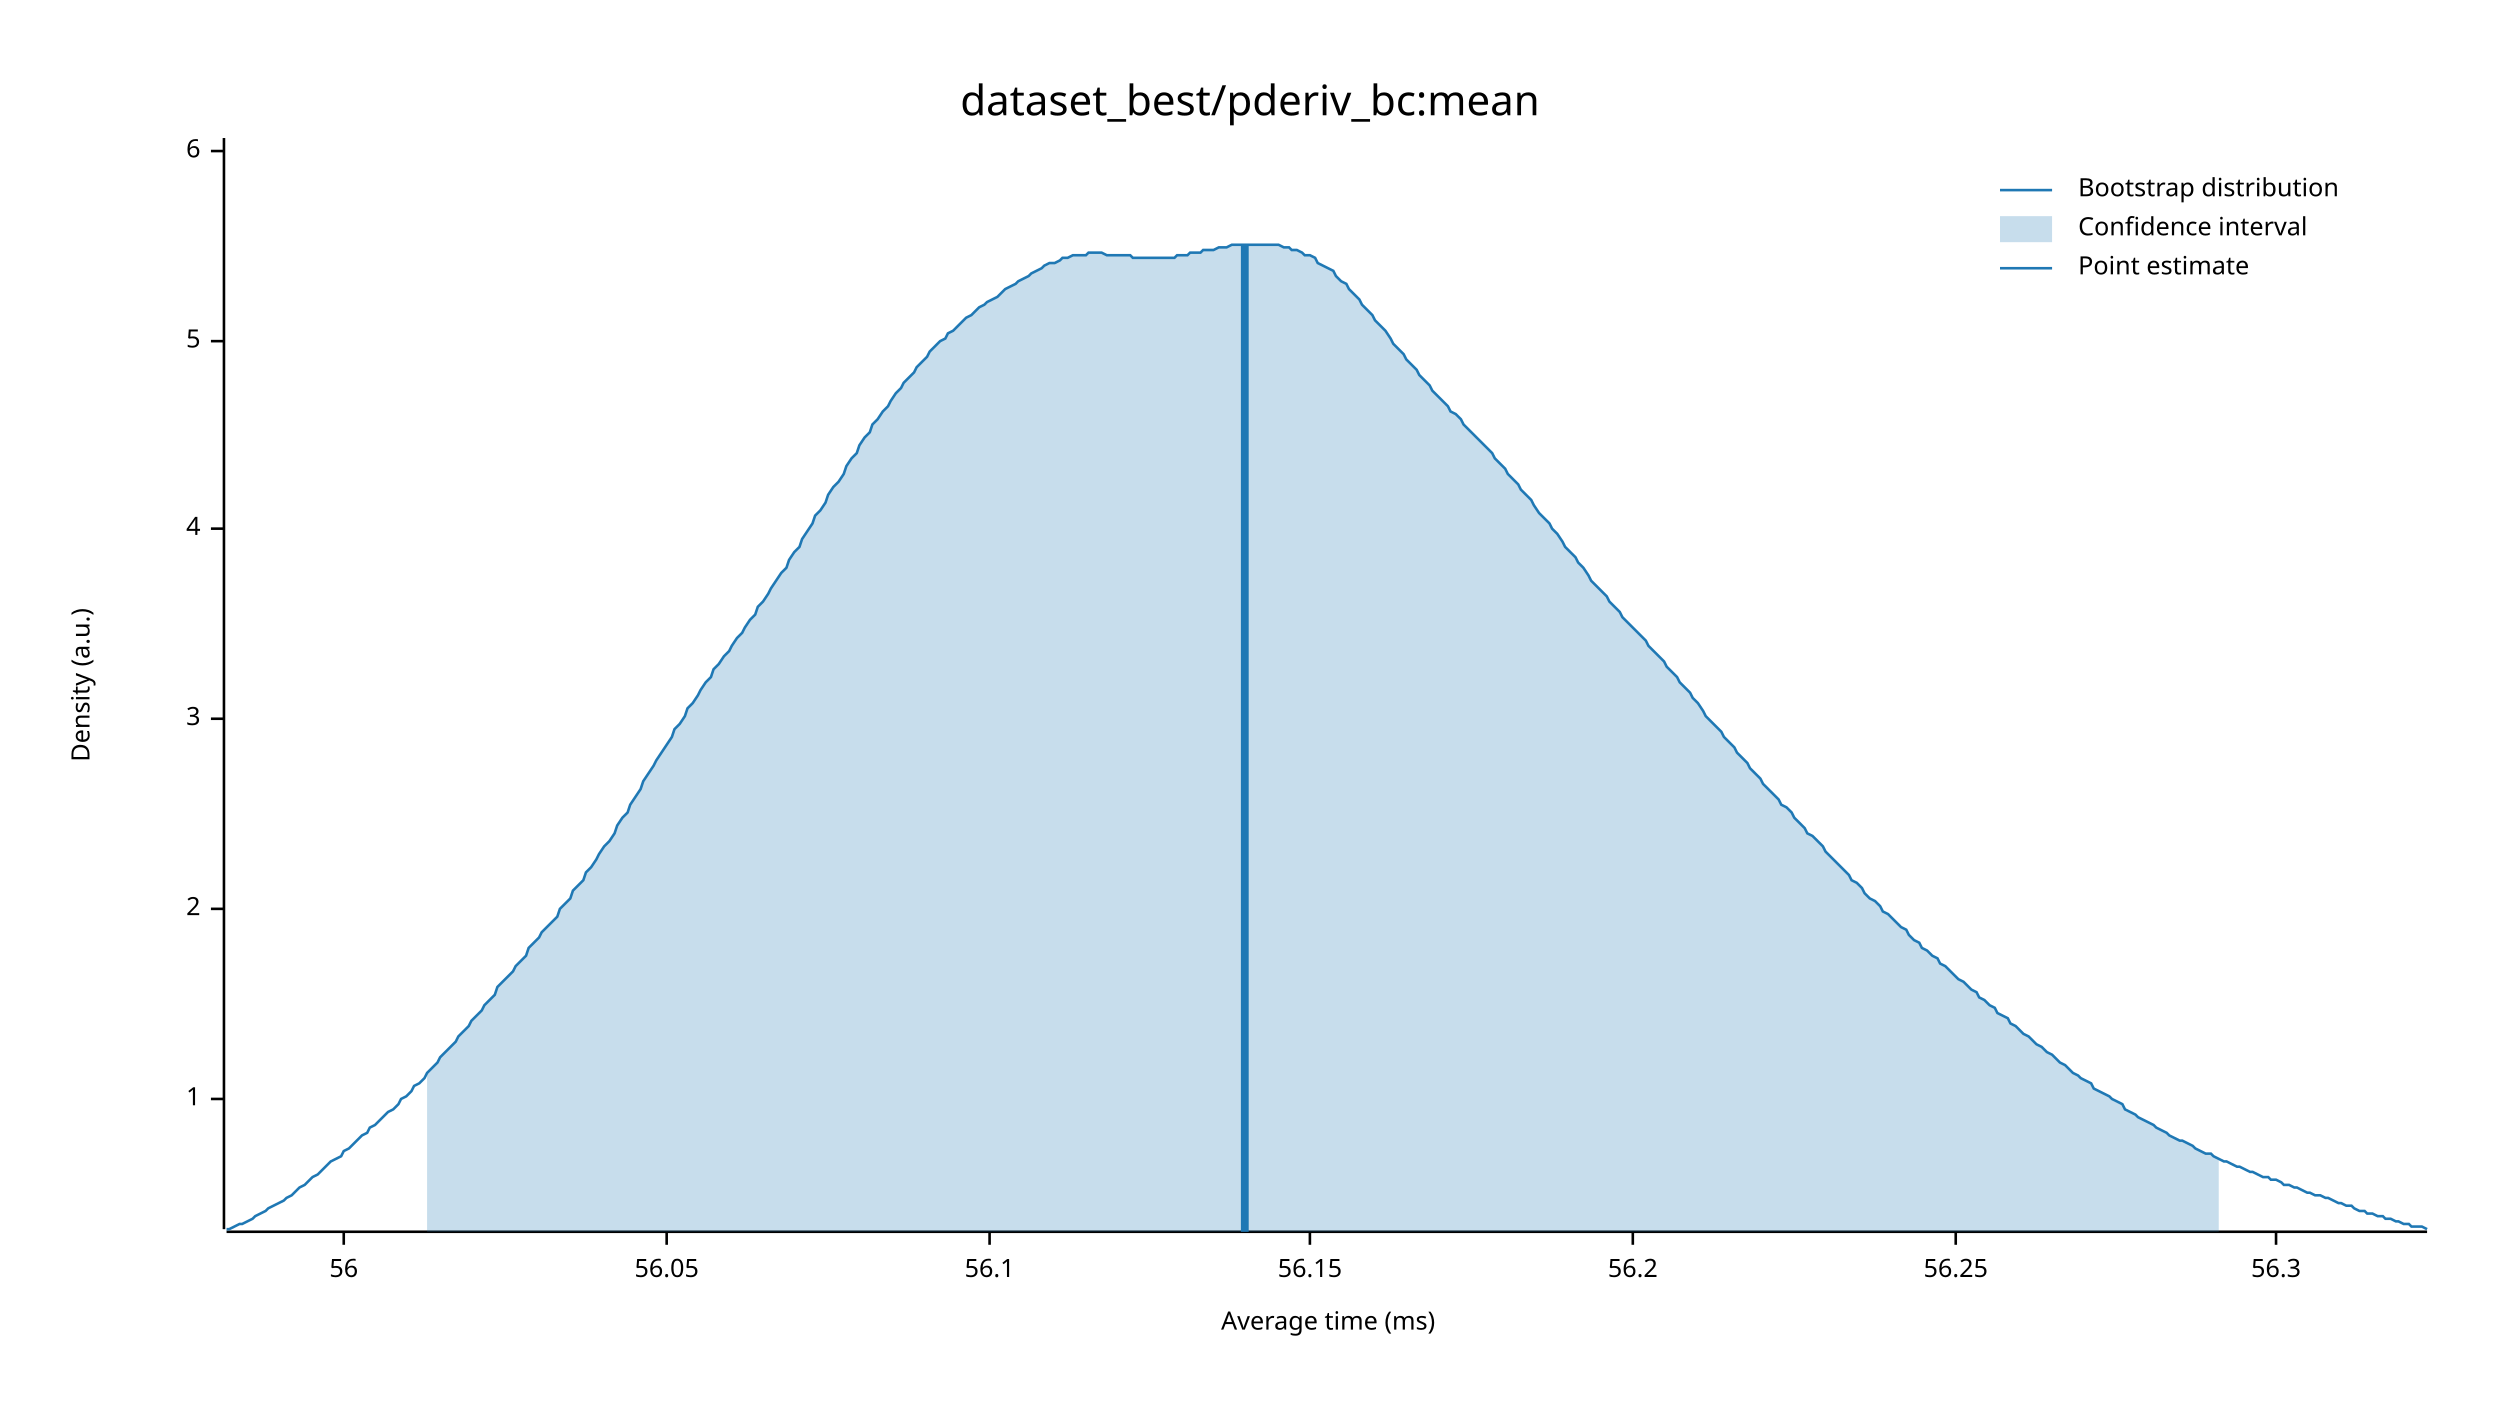
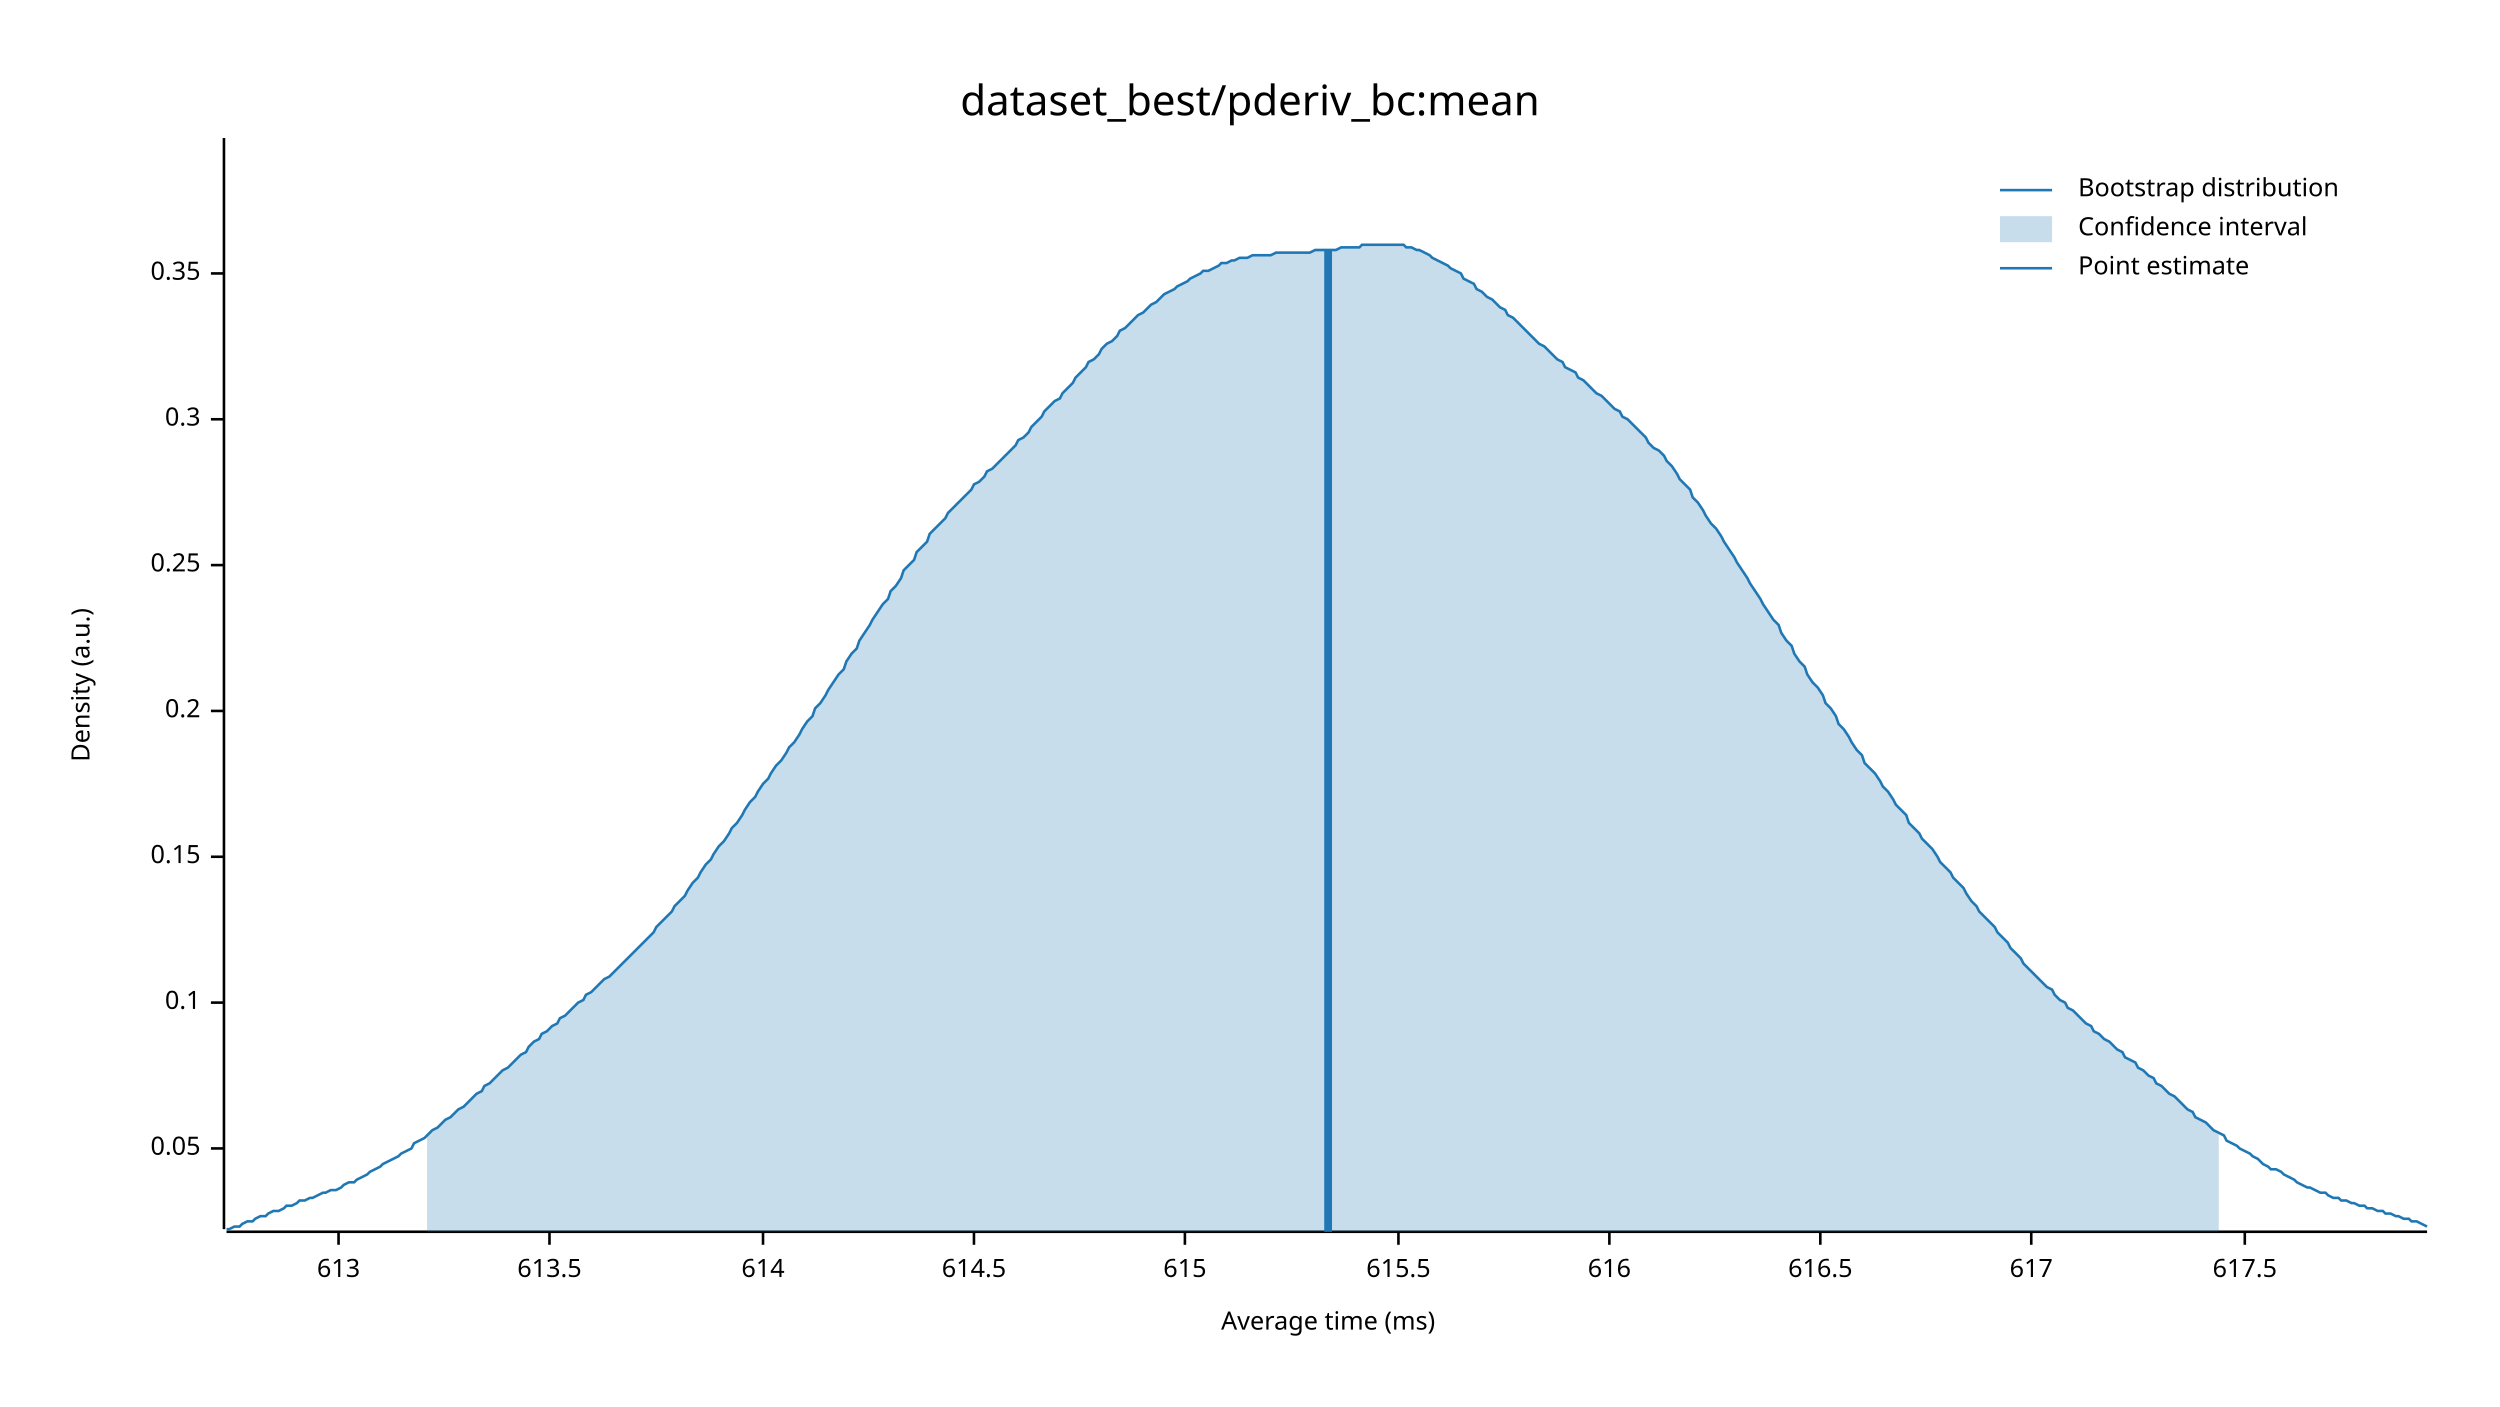
<svg xmlns="http://www.w3.org/2000/svg" width="960" height="540" viewBox="0 0 960 540">
  <text x="480" y="32" dy="0.76em" text-anchor="middle" font-family="sans-serif" font-size="16.129" opacity="1" fill="#000000">
dataset_best/pderiv_bc:mean
</text>
  <text x="27" y="263" dy="0.76em" text-anchor="middle" font-family="sans-serif" font-size="9.677" opacity="1" fill="#000000" transform="rotate(270, 27, 263)">
Density (a.u.)
</text>
  <text x="510" y="513" dy="-0.5ex" text-anchor="middle" font-family="sans-serif" font-size="9.677" opacity="1" fill="#000000">
Average time (ms)
</text>
  <polyline fill="none" opacity="1" stroke="#000000" stroke-width="1" points="86,53 86,472 " />
-   <text x="77" y="422" dy="0.5ex" text-anchor="end" font-family="sans-serif" font-size="9.677" opacity="1" fill="#000000">
- 1
+   <text x="77" y="441" dy="0.5ex" text-anchor="end" font-family="sans-serif" font-size="9.677" opacity="1" fill="#000000">
+ 0.05
</text>
-   <polyline fill="none" opacity="1" stroke="#000000" stroke-width="1" points="81,422 86,422 " />
-   <text x="77" y="349" dy="0.5ex" text-anchor="end" font-family="sans-serif" font-size="9.677" opacity="1" fill="#000000">
- 2
+   <polyline fill="none" opacity="1" stroke="#000000" stroke-width="1" points="81,441 86,441 " />
+   <text x="77" y="385" dy="0.5ex" text-anchor="end" font-family="sans-serif" font-size="9.677" opacity="1" fill="#000000">
+ 0.1
</text>
-   <polyline fill="none" opacity="1" stroke="#000000" stroke-width="1" points="81,349 86,349 " />
-   <text x="77" y="276" dy="0.5ex" text-anchor="end" font-family="sans-serif" font-size="9.677" opacity="1" fill="#000000">
- 3
+   <polyline fill="none" opacity="1" stroke="#000000" stroke-width="1" points="81,385 86,385 " />
+   <text x="77" y="329" dy="0.5ex" text-anchor="end" font-family="sans-serif" font-size="9.677" opacity="1" fill="#000000">
+ 0.15
</text>
-   <polyline fill="none" opacity="1" stroke="#000000" stroke-width="1" points="81,276 86,276 " />
-   <text x="77" y="203" dy="0.5ex" text-anchor="end" font-family="sans-serif" font-size="9.677" opacity="1" fill="#000000">
- 4
+   <polyline fill="none" opacity="1" stroke="#000000" stroke-width="1" points="81,329 86,329 " />
+   <text x="77" y="273" dy="0.5ex" text-anchor="end" font-family="sans-serif" font-size="9.677" opacity="1" fill="#000000">
+ 0.2
</text>
-   <polyline fill="none" opacity="1" stroke="#000000" stroke-width="1" points="81,203 86,203 " />
-   <text x="77" y="131" dy="0.5ex" text-anchor="end" font-family="sans-serif" font-size="9.677" opacity="1" fill="#000000">
- 5
+   <polyline fill="none" opacity="1" stroke="#000000" stroke-width="1" points="81,273 86,273 " />
+   <text x="77" y="217" dy="0.5ex" text-anchor="end" font-family="sans-serif" font-size="9.677" opacity="1" fill="#000000">
+ 0.25
</text>
-   <polyline fill="none" opacity="1" stroke="#000000" stroke-width="1" points="81,131 86,131 " />
-   <text x="77" y="58" dy="0.5ex" text-anchor="end" font-family="sans-serif" font-size="9.677" opacity="1" fill="#000000">
- 6
+   <polyline fill="none" opacity="1" stroke="#000000" stroke-width="1" points="81,217 86,217 " />
+   <text x="77" y="161" dy="0.5ex" text-anchor="end" font-family="sans-serif" font-size="9.677" opacity="1" fill="#000000">
+ 0.3
</text>
-   <polyline fill="none" opacity="1" stroke="#000000" stroke-width="1" points="81,58 86,58 " />
+   <polyline fill="none" opacity="1" stroke="#000000" stroke-width="1" points="81,161 86,161 " />
+   <text x="77" y="105" dy="0.5ex" text-anchor="end" font-family="sans-serif" font-size="9.677" opacity="1" fill="#000000">
+ 0.35
+ </text>
+   <polyline fill="none" opacity="1" stroke="#000000" stroke-width="1" points="81,105 86,105 " />
  <polyline fill="none" opacity="1" stroke="#000000" stroke-width="1" points="87,473 932,473 " />
-   <text x="132" y="483" dy="0.76em" text-anchor="middle" font-family="sans-serif" font-size="9.677" opacity="1" fill="#000000">
- 56
+   <text x="130" y="483" dy="0.76em" text-anchor="middle" font-family="sans-serif" font-size="9.677" opacity="1" fill="#000000">
+ 613
</text>
-   <polyline fill="none" opacity="1" stroke="#000000" stroke-width="1" points="132,473 132,478 " />
-   <text x="256" y="483" dy="0.76em" text-anchor="middle" font-family="sans-serif" font-size="9.677" opacity="1" fill="#000000">
- 56.05
+   <polyline fill="none" opacity="1" stroke="#000000" stroke-width="1" points="130,473 130,478 " />
+   <text x="211" y="483" dy="0.76em" text-anchor="middle" font-family="sans-serif" font-size="9.677" opacity="1" fill="#000000">
+ 613.5
</text>
-   <polyline fill="none" opacity="1" stroke="#000000" stroke-width="1" points="256,473 256,478 " />
-   <text x="380" y="483" dy="0.76em" text-anchor="middle" font-family="sans-serif" font-size="9.677" opacity="1" fill="#000000">
- 56.1
+   <polyline fill="none" opacity="1" stroke="#000000" stroke-width="1" points="211,473 211,478 " />
+   <text x="293" y="483" dy="0.76em" text-anchor="middle" font-family="sans-serif" font-size="9.677" opacity="1" fill="#000000">
+ 614
</text>
-   <polyline fill="none" opacity="1" stroke="#000000" stroke-width="1" points="380,473 380,478 " />
-   <text x="503" y="483" dy="0.76em" text-anchor="middle" font-family="sans-serif" font-size="9.677" opacity="1" fill="#000000">
- 56.15
+   <polyline fill="none" opacity="1" stroke="#000000" stroke-width="1" points="293,473 293,478 " />
+   <text x="374" y="483" dy="0.76em" text-anchor="middle" font-family="sans-serif" font-size="9.677" opacity="1" fill="#000000">
+ 614.5
</text>
-   <polyline fill="none" opacity="1" stroke="#000000" stroke-width="1" points="503,473 503,478 " />
-   <text x="627" y="483" dy="0.76em" text-anchor="middle" font-family="sans-serif" font-size="9.677" opacity="1" fill="#000000">
- 56.2
+   <polyline fill="none" opacity="1" stroke="#000000" stroke-width="1" points="374,473 374,478 " />
+   <text x="455" y="483" dy="0.76em" text-anchor="middle" font-family="sans-serif" font-size="9.677" opacity="1" fill="#000000">
+ 615
</text>
-   <polyline fill="none" opacity="1" stroke="#000000" stroke-width="1" points="627,473 627,478 " />
-   <text x="751" y="483" dy="0.76em" text-anchor="middle" font-family="sans-serif" font-size="9.677" opacity="1" fill="#000000">
- 56.25
+   <polyline fill="none" opacity="1" stroke="#000000" stroke-width="1" points="455,473 455,478 " />
+   <text x="537" y="483" dy="0.76em" text-anchor="middle" font-family="sans-serif" font-size="9.677" opacity="1" fill="#000000">
+ 615.5
</text>
-   <polyline fill="none" opacity="1" stroke="#000000" stroke-width="1" points="751,473 751,478 " />
-   <text x="874" y="483" dy="0.76em" text-anchor="middle" font-family="sans-serif" font-size="9.677" opacity="1" fill="#000000">
- 56.3
+   <polyline fill="none" opacity="1" stroke="#000000" stroke-width="1" points="537,473 537,478 " />
+   <text x="618" y="483" dy="0.76em" text-anchor="middle" font-family="sans-serif" font-size="9.677" opacity="1" fill="#000000">
+ 616
</text>
-   <polyline fill="none" opacity="1" stroke="#000000" stroke-width="1" points="874,473 874,478 " />
-   <polyline fill="none" opacity="1" stroke="#1F78B4" stroke-width="1" points="87,472 88,472 90,471 92,470 93,470 95,469 97,468 98,467 100,466 102,465 103,464 105,463 107,462 109,461 110,460 112,459 114,457 115,456 117,455 119,453 120,452 122,451 124,449 125,448 127,446 129,445 131,444 132,442 134,441 136,439 137,438 139,436 141,435 142,433 144,432 146,430 147,429 149,427 151,426 153,424 154,422 156,421 158,419 159,417 161,416 163,414 164,412 166,410 168,408 169,406 171,404 173,402 175,400 176,398 178,396 180,394 181,392 183,390 185,388 186,386 188,384 190,382 191,379 193,377 195,375 197,373 198,371 200,369 202,367 203,364 205,362 207,360 208,358 210,356 212,354 214,352 215,349 217,347 219,345 220,342 222,340 224,338 225,335 227,333 229,330 230,328 232,325 234,323 236,320 237,317 239,314 241,312 242,309 244,306 246,303 247,300 249,297 251,294 252,292 254,289 256,286 258,283 259,280 261,278 263,275 264,272 266,270 268,267 269,265 271,262 273,260 274,257 276,255 278,252 280,250 281,248 283,245 285,243 286,241 288,238 290,236 291,233 293,231 295,228 296,226 298,223 300,220 302,218 303,215 305,212 307,210 308,207 310,204 312,201 313,198 315,196 317,193 318,190 320,187 322,185 324,182 325,179 327,176 329,174 330,171 332,168 334,166 335,163 337,161 339,158 341,156 342,154 344,151 346,149 347,147 349,145 351,143 352,141 354,139 356,137 357,135 359,133 361,131 363,130 364,128 366,127 368,125 369,124 371,122 373,121 374,120 376,118 378,117 379,116 381,115 383,114 385,112 386,111 388,110 390,109 391,108 393,107 395,106 396,105 398,104 400,103 401,102 403,101 405,101 407,100 408,99 410,99 412,98 413,98 415,98 417,98 418,97 420,97 422,97 423,97 425,98 427,98 429,98 430,98 432,98 434,98 435,99 437,99 439,99 440,99 442,99 444,99 445,99 447,99 449,99 451,99 452,98 454,98 456,98 457,97 459,97 461,97 462,96 464,96 466,96 468,95 469,95 471,95 473,94 474,94 476,94 478,94 479,94 481,94 483,94 484,94 486,94 488,94 490,94 491,94 493,95 495,95 496,96 498,96 500,97 501,98 503,98 505,99 506,101 508,102 510,103 512,104 513,106 515,108 517,109 518,111 520,113 522,115 523,117 525,119 527,121 528,123 530,125 532,127 534,130 535,132 537,134 539,136 540,138 542,140 544,142 545,144 547,146 549,148 550,150 552,152 554,154 556,156 557,158 559,159 561,161 562,163 564,165 566,167 567,168 569,170 571,172 573,174 574,176 576,178 578,180 579,182 581,184 583,186 584,188 586,190 588,192 589,194 591,197 593,199 595,201 596,203 598,205 600,208 601,210 603,212 605,214 606,216 608,218 610,221 611,223 613,225 615,227 617,229 618,231 620,233 622,235 623,237 625,239 627,241 628,242 630,244 632,246 633,248 635,250 637,252 639,254 640,256 642,258 644,260 645,262 647,264 649,266 650,268 652,270 654,273 655,275 657,277 659,279 661,281 662,283 664,285 666,287 667,289 669,291 671,293 672,295 674,297 676,299 677,301 679,303 681,305 683,307 684,309 686,310 688,312 689,314 691,316 693,318 694,320 696,321 698,323 700,325 701,327 703,329 705,331 706,332 708,334 710,336 711,338 713,339 715,341 716,343 718,345 720,346 722,348 723,350 725,351 727,353 728,354 730,356 732,357 733,359 735,361 737,362 738,364 740,365 742,367 744,368 745,370 747,371 749,373 750,374 752,376 754,377 755,378 757,380 759,381 760,383 762,384 764,386 766,387 767,389 769,390 771,391 772,393 774,394 776,396 777,397 779,398 781,400 782,401 784,402 786,404 788,405 789,406 791,408 793,409 794,410 796,412 798,413 799,414 801,415 803,416 804,418 806,419 808,420 810,421 811,422 813,423 815,424 816,426 818,427 820,428 821,429 823,430 825,431 827,432 828,433 830,434 832,435 833,436 835,437 837,438 838,438 840,439 842,440 843,441 845,442 847,443 849,443 850,444 852,445 854,446 855,446 857,447 859,448 860,448 862,449 864,450 865,450 867,451 869,452 871,452 872,453 874,453 876,454 877,455 879,455 881,456 882,456 884,457 886,458 887,458 889,459 891,459 893,460 894,460 896,461 898,462 899,462 901,463 903,463 904,464 906,465 908,465 909,466 911,466 913,467 915,467 916,468 918,468 920,469 921,469 923,470 925,470 926,471 928,471 930,471 932,472 " />
-   <polygon opacity="0.25" fill="#1F78B4" points="164,412 166,410 168,408 169,406 171,404 173,402 175,400 176,398 178,396 180,394 181,392 183,390 185,388 186,386 188,384 190,382 191,379 193,377 195,375 197,373 198,371 200,369 202,367 203,364 205,362 207,360 208,358 210,356 212,354 214,352 215,349 217,347 219,345 220,342 222,340 224,338 225,335 227,333 229,330 230,328 232,325 234,323 236,320 237,317 239,314 241,312 242,309 244,306 246,303 247,300 249,297 251,294 252,292 254,289 256,286 258,283 259,280 261,278 263,275 264,272 266,270 268,267 269,265 271,262 273,260 274,257 276,255 278,252 280,250 281,248 283,245 285,243 286,241 288,238 290,236 291,233 293,231 295,228 296,226 298,223 300,220 302,218 303,215 305,212 307,210 308,207 310,204 312,201 313,198 315,196 317,193 318,190 320,187 322,185 324,182 325,179 327,176 329,174 330,171 332,168 334,166 335,163 337,161 339,158 341,156 342,154 344,151 346,149 347,147 349,145 351,143 352,141 354,139 356,137 357,135 359,133 361,131 363,130 364,128 366,127 368,125 369,124 371,122 373,121 374,120 376,118 378,117 379,116 381,115 383,114 385,112 386,111 388,110 390,109 391,108 393,107 395,106 396,105 398,104 400,103 401,102 403,101 405,101 407,100 408,99 410,99 412,98 413,98 415,98 417,98 418,97 420,97 422,97 423,97 425,98 427,98 429,98 430,98 432,98 434,98 435,99 437,99 439,99 440,99 442,99 444,99 445,99 447,99 449,99 451,99 452,98 454,98 456,98 457,97 459,97 461,97 462,96 464,96 466,96 468,95 469,95 471,95 473,94 474,94 476,94 478,94 479,94 481,94 483,94 484,94 486,94 488,94 490,94 491,94 493,95 495,95 496,96 498,96 500,97 501,98 503,98 505,99 506,101 508,102 510,103 512,104 513,106 515,108 517,109 518,111 520,113 522,115 523,117 525,119 527,121 528,123 530,125 532,127 534,130 535,132 537,134 539,136 540,138 542,140 544,142 545,144 547,146 549,148 550,150 552,152 554,154 556,156 557,158 559,159 561,161 562,163 564,165 566,167 567,168 569,170 571,172 573,174 574,176 576,178 578,180 579,182 581,184 583,186 584,188 586,190 588,192 589,194 591,197 593,199 595,201 596,203 598,205 600,208 601,210 603,212 605,214 606,216 608,218 610,221 611,223 613,225 615,227 617,229 618,231 620,233 622,235 623,237 625,239 627,241 628,242 630,244 632,246 633,248 635,250 637,252 639,254 640,256 642,258 644,260 645,262 647,264 649,266 650,268 652,270 654,273 655,275 657,277 659,279 661,281 662,283 664,285 666,287 667,289 669,291 671,293 672,295 674,297 676,299 677,301 679,303 681,305 683,307 684,309 686,310 688,312 689,314 691,316 693,318 694,320 696,321 698,323 700,325 701,327 703,329 705,331 706,332 708,334 710,336 711,338 713,339 715,341 716,343 718,345 720,346 722,348 723,350 725,351 727,353 728,354 730,356 732,357 733,359 735,361 737,362 738,364 740,365 742,367 744,368 745,370 747,371 749,373 750,374 752,376 754,377 755,378 757,380 759,381 760,383 762,384 764,386 766,387 767,389 769,390 771,391 772,393 774,394 776,396 777,397 779,398 781,400 782,401 784,402 786,404 788,405 789,406 791,408 793,409 794,410 796,412 798,413 799,414 801,415 803,416 804,418 806,419 808,420 810,421 811,422 813,423 815,424 816,426 818,427 820,428 821,429 823,430 825,431 827,432 828,433 830,434 832,435 833,436 835,437 837,438 838,438 840,439 842,440 843,441 845,442 847,443 849,443 850,444 852,445 852,473 164,473 " />
-   <polyline fill="none" opacity="1" stroke="#1F78B4" stroke-width="3" points="478,473 478,94 " />
+   <polyline fill="none" opacity="1" stroke="#000000" stroke-width="1" points="618,473 618,478 " />
+   <text x="699" y="483" dy="0.76em" text-anchor="middle" font-family="sans-serif" font-size="9.677" opacity="1" fill="#000000">
+ 616.5
+ </text>
+   <polyline fill="none" opacity="1" stroke="#000000" stroke-width="1" points="699,473 699,478 " />
+   <text x="780" y="483" dy="0.76em" text-anchor="middle" font-family="sans-serif" font-size="9.677" opacity="1" fill="#000000">
+ 617
+ </text>
+   <polyline fill="none" opacity="1" stroke="#000000" stroke-width="1" points="780,473 780,478 " />
+   <text x="862" y="483" dy="0.76em" text-anchor="middle" font-family="sans-serif" font-size="9.677" opacity="1" fill="#000000">
+ 617.5
+ </text>
+   <polyline fill="none" opacity="1" stroke="#000000" stroke-width="1" points="862,473 862,478 " />
+   <polyline fill="none" opacity="1" stroke="#1F78B4" stroke-width="1" points="87,472 88,472 90,471 92,471 93,470 95,469 97,469 98,468 100,467 102,467 103,466 105,465 107,465 109,464 110,463 112,463 114,462 115,461 117,461 119,460 120,460 122,459 124,458 125,458 127,457 129,457 131,456 132,455 134,454 136,454 137,453 139,452 141,451 142,450 144,449 146,448 147,447 149,446 151,445 153,444 154,443 156,442 158,441 159,439 161,438 163,437 164,436 166,434 168,433 169,432 171,430 173,429 175,427 176,426 178,425 180,423 181,422 183,420 185,419 186,417 188,416 190,414 191,413 193,411 195,410 197,408 198,407 200,405 202,404 203,402 205,400 207,399 208,397 210,396 212,394 214,393 215,391 217,390 219,388 220,387 222,385 224,384 225,382 227,381 229,379 230,378 232,376 234,375 236,373 237,372 239,370 241,368 242,367 244,365 246,363 247,362 249,360 251,358 252,356 254,354 256,352 258,350 259,348 261,346 263,344 264,342 266,339 268,337 269,335 271,332 273,330 274,328 276,325 278,323 280,320 281,318 283,316 285,313 286,311 288,308 290,306 291,304 293,301 295,299 296,297 298,294 300,292 302,289 303,287 305,285 307,282 308,280 310,277 312,275 313,272 315,270 317,267 318,265 320,262 322,259 324,257 325,254 327,251 329,249 330,246 332,243 334,240 335,238 337,235 339,232 341,230 342,227 344,225 346,222 347,219 349,217 351,215 352,212 354,210 356,208 357,205 359,203 361,201 363,199 364,197 366,195 368,193 369,192 371,190 373,188 374,186 376,185 378,183 379,181 381,180 383,178 385,176 386,175 388,173 390,171 391,169 393,168 395,166 396,164 398,162 400,160 401,158 403,156 405,154 407,153 408,151 410,149 412,147 413,145 415,143 417,141 418,139 420,138 422,136 423,134 425,132 427,131 429,129 430,127 432,126 434,124 435,123 437,121 439,120 440,119 442,117 444,116 445,115 447,113 449,112 451,111 452,110 454,109 456,108 457,107 459,106 461,105 462,104 464,104 466,103 468,102 469,101 471,101 473,100 474,100 476,99 478,99 479,99 481,98 483,98 484,98 486,98 488,98 490,97 491,97 493,97 495,97 496,97 498,97 500,97 501,97 503,97 505,96 506,96 508,96 510,96 512,96 513,96 515,95 517,95 518,95 520,95 522,95 523,94 525,94 527,94 528,94 530,94 532,94 534,94 535,94 537,94 539,94 540,95 542,95 544,96 545,96 547,97 549,98 550,99 552,100 554,101 556,102 557,103 559,104 561,105 562,107 564,108 566,109 567,111 569,112 571,114 573,115 574,116 576,118 578,119 579,121 581,122 583,124 584,125 586,127 588,129 589,130 591,132 593,133 595,135 596,136 598,138 600,139 601,141 603,142 605,143 606,145 608,146 610,148 611,149 613,151 615,152 617,154 618,155 620,157 622,158 623,160 625,161 627,163 628,164 630,166 632,168 633,170 635,172 637,173 639,175 640,177 642,179 644,182 645,184 647,186 649,188 650,191 652,193 654,196 655,198 657,201 659,203 661,206 662,208 664,211 666,214 667,216 669,219 671,222 672,224 674,227 676,230 677,232 679,235 681,238 683,240 684,243 686,246 688,248 689,251 691,254 693,256 694,259 696,262 698,264 700,267 701,270 703,272 705,275 706,278 708,280 710,283 711,285 713,288 715,290 716,293 718,295 720,297 722,300 723,302 725,304 727,307 728,309 730,311 732,313 733,316 735,318 737,320 738,322 740,324 742,326 744,329 745,331 747,333 749,335 750,337 752,339 754,341 755,343 757,346 759,348 760,350 762,352 764,354 766,356 767,358 769,360 771,362 772,364 774,366 776,368 777,370 779,372 781,374 782,375 784,377 786,379 788,380 789,382 791,384 793,385 794,387 796,388 798,390 799,391 801,393 803,394 804,396 806,397 808,399 810,400 811,401 813,403 815,404 816,406 818,407 820,408 821,410 823,411 825,413 827,414 828,416 830,417 832,419 833,420 835,421 837,423 838,424 840,426 842,427 843,429 845,430 847,431 849,433 850,434 852,435 854,436 855,438 857,439 859,440 860,441 862,442 864,443 865,444 867,445 869,447 871,448 872,449 874,449 876,450 877,451 879,452 881,453 882,454 884,455 886,456 887,456 889,457 891,458 893,458 894,459 896,460 898,460 899,461 901,461 903,462 904,462 906,463 908,463 909,464 911,464 913,465 915,465 916,466 918,466 920,467 921,467 923,468 925,468 926,469 928,469 930,470 932,471 " />
+   <polygon opacity="0.25" fill="#1F78B4" points="164,436 166,434 168,433 169,432 171,430 173,429 175,427 176,426 178,425 180,423 181,422 183,420 185,419 186,417 188,416 190,414 191,413 193,411 195,410 197,408 198,407 200,405 202,404 203,402 205,400 207,399 208,397 210,396 212,394 214,393 215,391 217,390 219,388 220,387 222,385 224,384 225,382 227,381 229,379 230,378 232,376 234,375 236,373 237,372 239,370 241,368 242,367 244,365 246,363 247,362 249,360 251,358 252,356 254,354 256,352 258,350 259,348 261,346 263,344 264,342 266,339 268,337 269,335 271,332 273,330 274,328 276,325 278,323 280,320 281,318 283,316 285,313 286,311 288,308 290,306 291,304 293,301 295,299 296,297 298,294 300,292 302,289 303,287 305,285 307,282 308,280 310,277 312,275 313,272 315,270 317,267 318,265 320,262 322,259 324,257 325,254 327,251 329,249 330,246 332,243 334,240 335,238 337,235 339,232 341,230 342,227 344,225 346,222 347,219 349,217 351,215 352,212 354,210 356,208 357,205 359,203 361,201 363,199 364,197 366,195 368,193 369,192 371,190 373,188 374,186 376,185 378,183 379,181 381,180 383,178 385,176 386,175 388,173 390,171 391,169 393,168 395,166 396,164 398,162 400,160 401,158 403,156 405,154 407,153 408,151 410,149 412,147 413,145 415,143 417,141 418,139 420,138 422,136 423,134 425,132 427,131 429,129 430,127 432,126 434,124 435,123 437,121 439,120 440,119 442,117 444,116 445,115 447,113 449,112 451,111 452,110 454,109 456,108 457,107 459,106 461,105 462,104 464,104 466,103 468,102 469,101 471,101 473,100 474,100 476,99 478,99 479,99 481,98 483,98 484,98 486,98 488,98 490,97 491,97 493,97 495,97 496,97 498,97 500,97 501,97 503,97 505,96 506,96 508,96 510,96 512,96 513,96 515,95 517,95 518,95 520,95 522,95 523,94 525,94 527,94 528,94 530,94 532,94 534,94 535,94 537,94 539,94 540,95 542,95 544,96 545,96 547,97 549,98 550,99 552,100 554,101 556,102 557,103 559,104 561,105 562,107 564,108 566,109 567,111 569,112 571,114 573,115 574,116 576,118 578,119 579,121 581,122 583,124 584,125 586,127 588,129 589,130 591,132 593,133 595,135 596,136 598,138 600,139 601,141 603,142 605,143 606,145 608,146 610,148 611,149 613,151 615,152 617,154 618,155 620,157 622,158 623,160 625,161 627,163 628,164 630,166 632,168 633,170 635,172 637,173 639,175 640,177 642,179 644,182 645,184 647,186 649,188 650,191 652,193 654,196 655,198 657,201 659,203 661,206 662,208 664,211 666,214 667,216 669,219 671,222 672,224 674,227 676,230 677,232 679,235 681,238 683,240 684,243 686,246 688,248 689,251 691,254 693,256 694,259 696,262 698,264 700,267 701,270 703,272 705,275 706,278 708,280 710,283 711,285 713,288 715,290 716,293 718,295 720,297 722,300 723,302 725,304 727,307 728,309 730,311 732,313 733,316 735,318 737,320 738,322 740,324 742,326 744,329 745,331 747,333 749,335 750,337 752,339 754,341 755,343 757,346 759,348 760,350 762,352 764,354 766,356 767,358 769,360 771,362 772,364 774,366 776,368 777,370 779,372 781,374 782,375 784,377 786,379 788,380 789,382 791,384 793,385 794,387 796,388 798,390 799,391 801,393 803,394 804,396 806,397 808,399 810,400 811,401 813,403 815,404 816,406 818,407 820,408 821,410 823,411 825,413 827,414 828,416 830,417 832,419 833,420 835,421 837,423 838,424 840,426 842,427 843,429 845,430 847,431 849,433 850,434 852,435 852,473 164,473 " />
+   <polyline fill="none" opacity="1" stroke="#1F78B4" stroke-width="3" points="510,473 510,96 " />
  <text x="798" y="68" dy="0.76em" text-anchor="start" font-family="sans-serif" font-size="9.677" opacity="1" fill="#000000">
Bootstrap distribution
</text>
  <text x="798" y="83" dy="0.76em" text-anchor="start" font-family="sans-serif" font-size="9.677" opacity="1" fill="#000000">
Confidence interval
</text>
  <text x="798" y="98" dy="0.76em" text-anchor="start" font-family="sans-serif" font-size="9.677" opacity="1" fill="#000000">
Point estimate
</text>
  <polyline fill="none" opacity="1" stroke="#1F78B4" stroke-width="1" points="768,73 788,73 " />
  <rect x="768" y="83" width="20" height="10" opacity="0.25" fill="#1F78B4" stroke="none" />
  <polyline fill="none" opacity="1" stroke="#1F78B4" stroke-width="1" points="768,103 788,103 " />
</svg>
